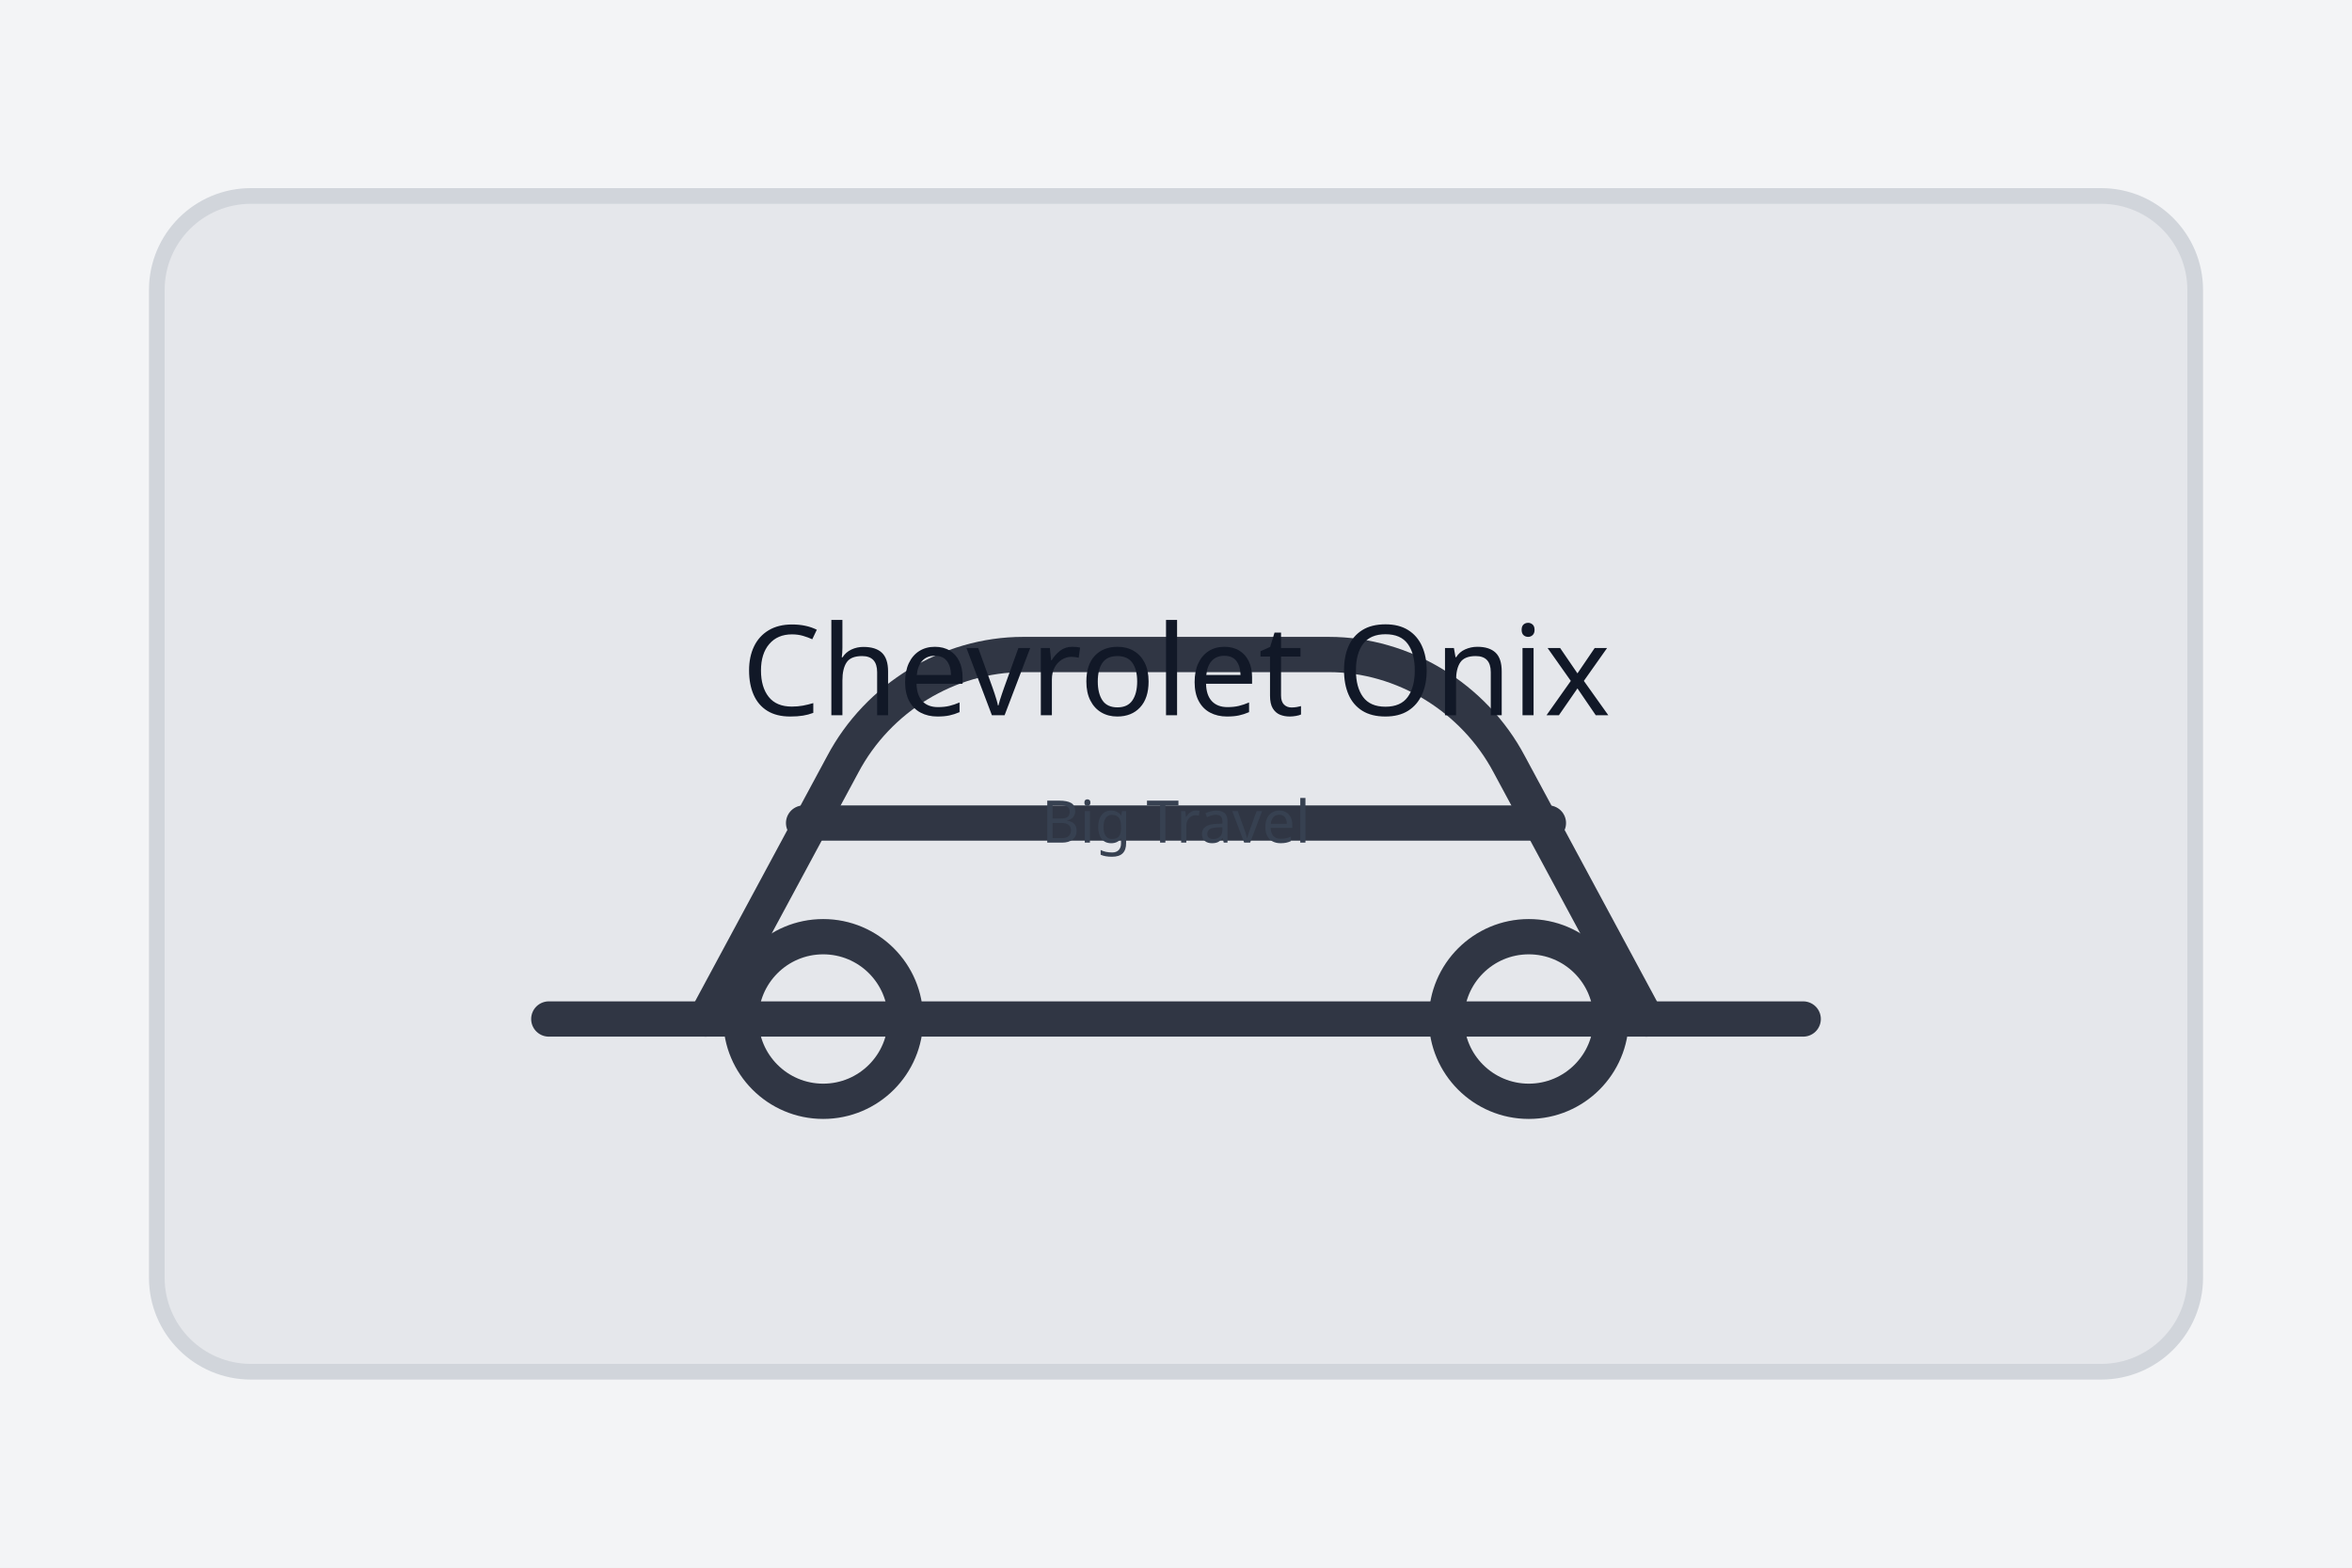
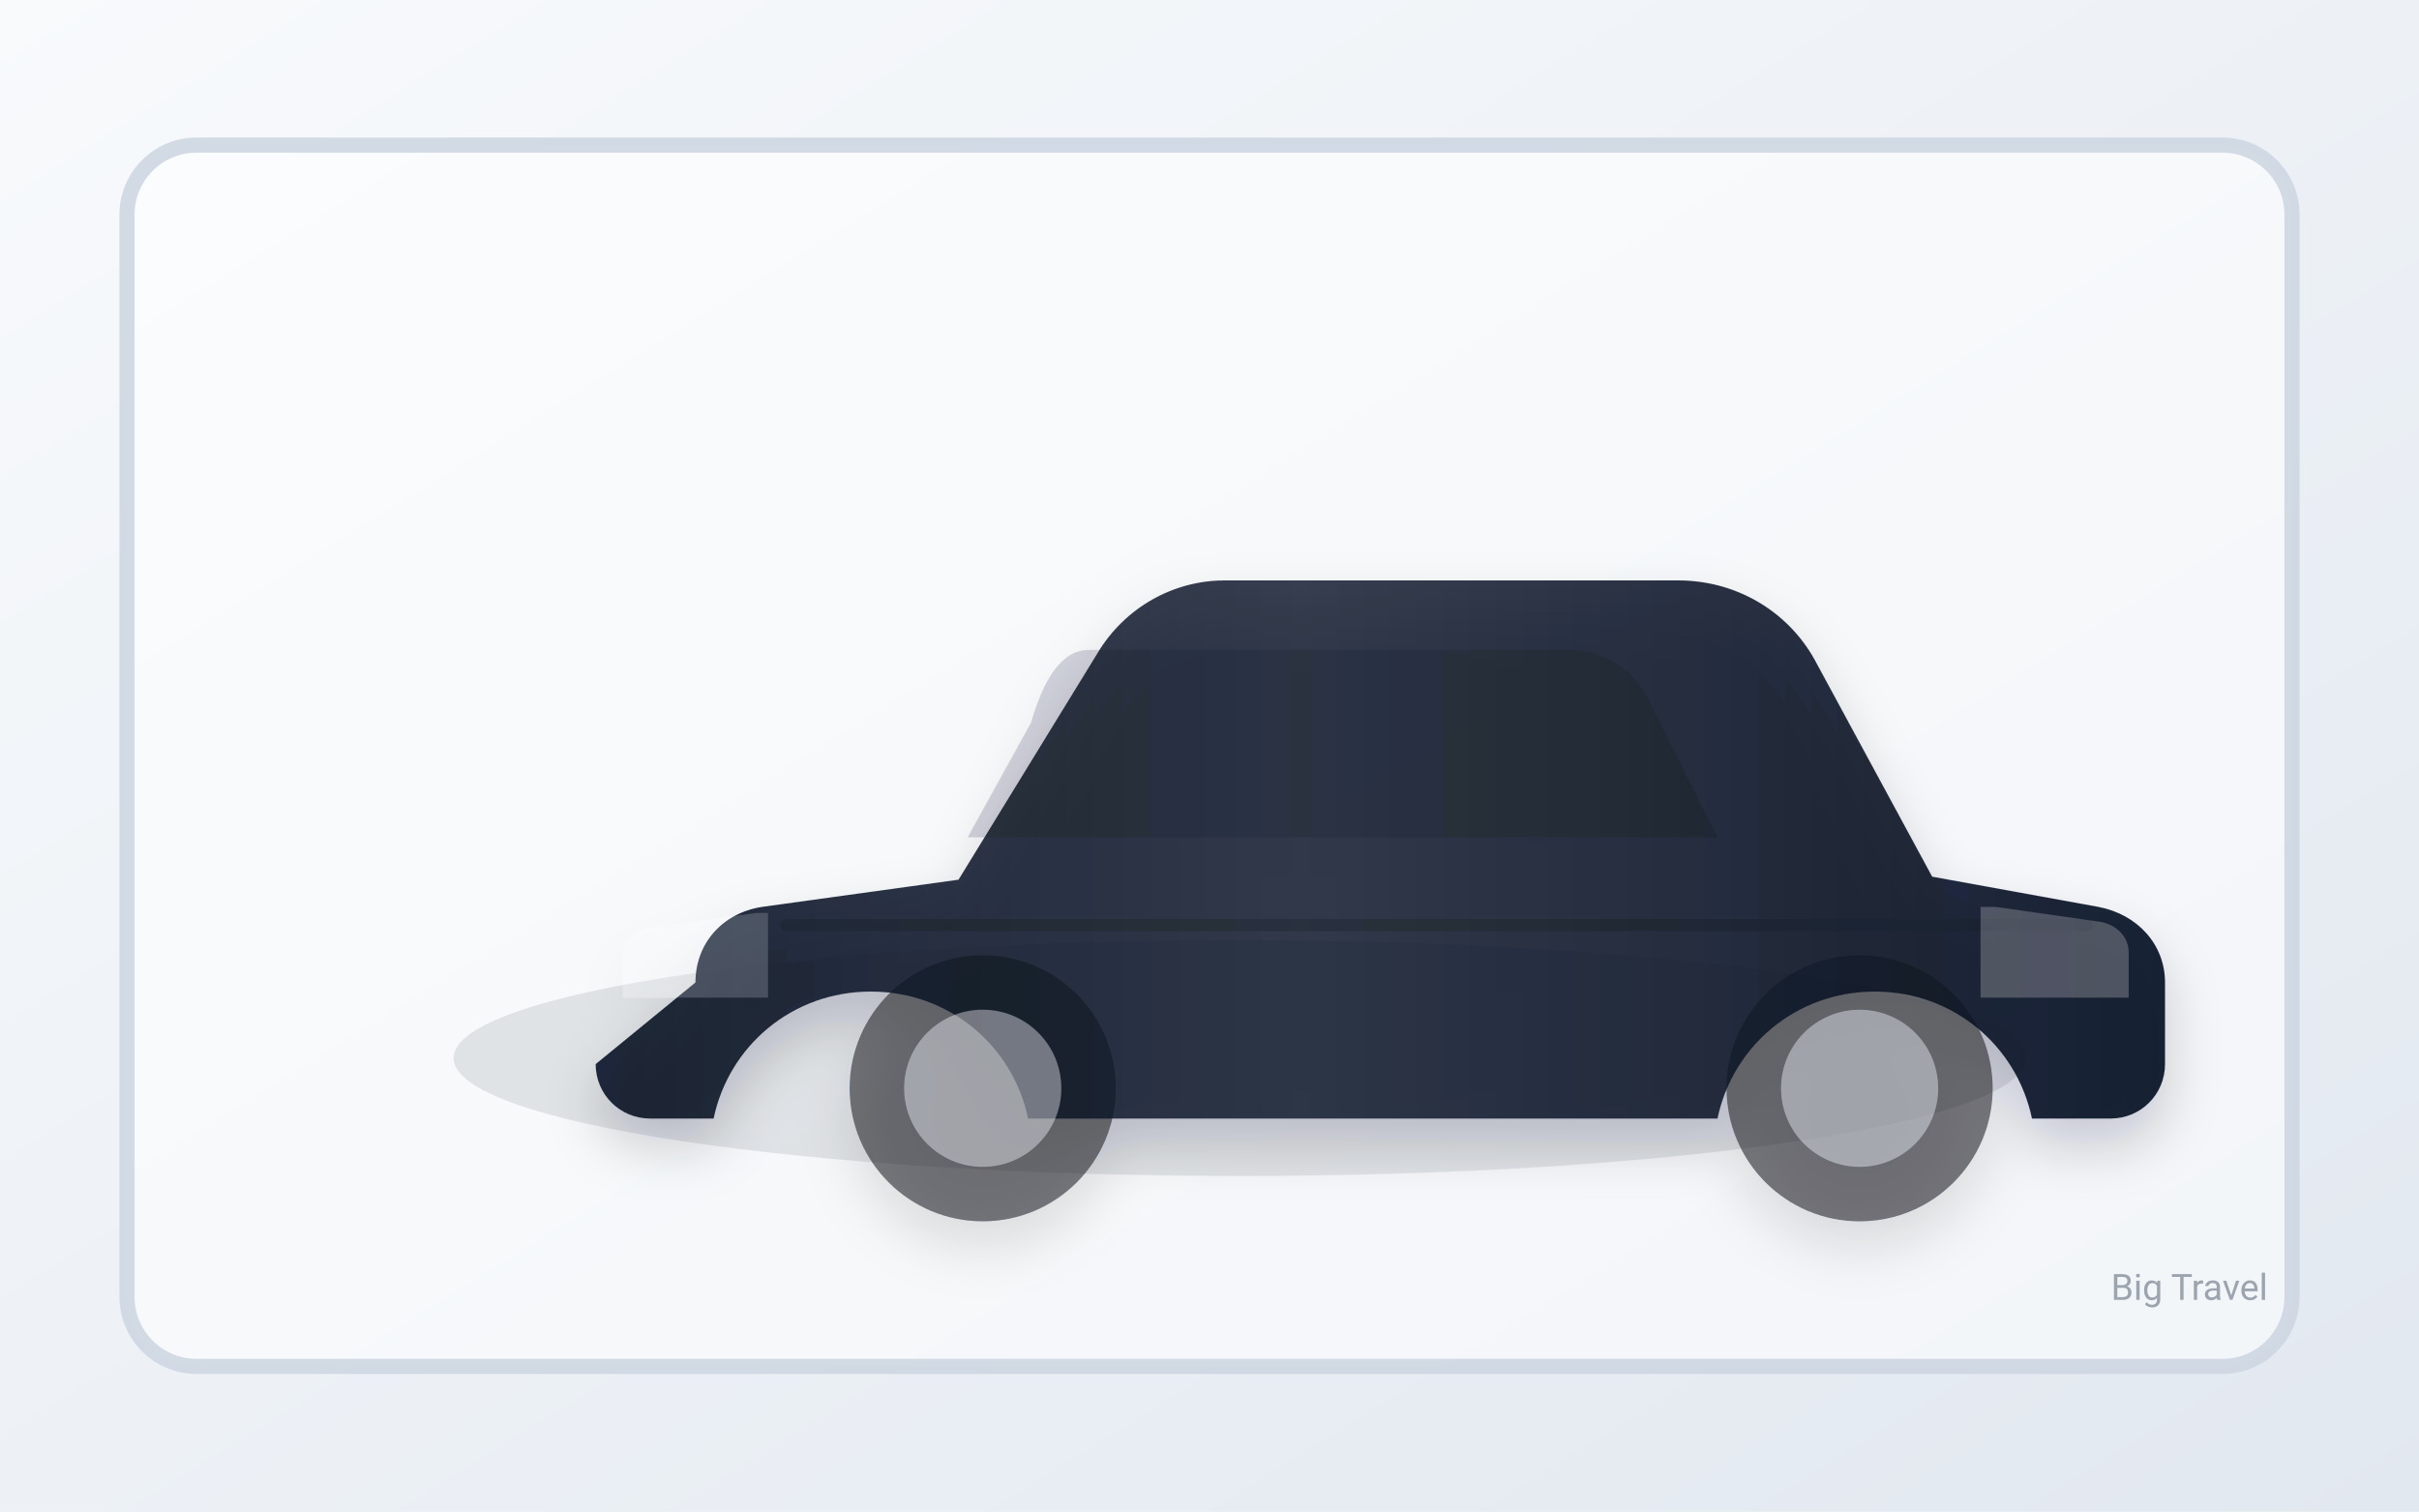
- <svg xmlns="http://www.w3.org/2000/svg" width="1200" height="800" viewBox="0 0 1200 800">
-   <rect width="1200" height="800" fill="#f3f4f6" />
-   <rect x="80" y="100" width="1040" height="600" rx="48" fill="#e5e7eb" stroke="#d1d5db" stroke-width="8" />
-   <g fill="none" stroke="#111827" stroke-width="18" stroke-linecap="round" stroke-linejoin="round" opacity="0.85">
-     <path d="M280 520h640" />
-     <path d="M360 520l70-130c18-34 54-56 92-56h156c38 0 74 22 92 56l70 130" />
-     <path d="M410 420h380" />
-     <circle cx="420" cy="520" r="42" />
-     <circle cx="780" cy="520" r="42" />
+ <svg xmlns="http://www.w3.org/2000/svg" width="1600" height="1000" viewBox="0 0 1600 1000">
+   <defs>
+     <linearGradient id="bg" x1="0" y1="0" x2="1" y2="1">
+       <stop offset="0%" stop-color="#f8fafc" />
+       <stop offset="100%" stop-color="#e2e8f0" />
+     </linearGradient>
+     <filter id="shadow" x="-20%" y="-20%" width="140%" height="140%">
+       <feDropShadow dx="0" dy="18" stdDeviation="18" flood-color="#0b1220" flood-opacity="0.20" />
+     </filter>
+     <linearGradient id="paint" x1="0" y1="0" x2="1" y2="0">
+       <stop offset="0%" stop-color="#0f172a" stop-opacity="0.92" />
+       <stop offset="45%" stop-color="#0f172a" stop-opacity="0.82" />
+       <stop offset="100%" stop-color="#0f172a" stop-opacity="0.95" />
+     </linearGradient>
+   </defs>
+   <rect width="1600" height="1000" fill="url(#bg)" />
+   <rect x="84" y="96" width="1432" height="808" rx="46" fill="#ffffff" fill-opacity="0.55" stroke="#cbd5e1" stroke-opacity="0.85" stroke-width="10" />
+   <ellipse cx="820" cy="700" rx="520" ry="78" fill="#0f172a" opacity="0.10" />
+   <g filter="url(#shadow)">
+     <path d="M460 650c0-26 18-46 44-50l130-18 92-150c18-30 50-48 84-48h300c38 0 72 20 90 52l78 144 110 20c26 5 44 25 44 50v54c0 20-16 36-36 36h-52c-10-48-52-84-104-84s-94 36-104 84H680c-10-48-52-84-104-84s-94 36-104 84h-42c-20 0-36-16-36-36z" fill="url(#paint)" />
+     <path d="M720 430h318c22 0 42 12 52 32l46 92H640l42-76c8-28 20-48 38-48z" fill="#0b1220" opacity="0.16" />
+     <path d="M520 612h860" stroke="#0b1220" stroke-opacity="0.20" stroke-width="8" stroke-linecap="round" />
+     <path d="M1320 600l70 10c10 2 18 10 18 20v30h-98v-60z" fill="#ffffff" opacity="0.22" />
+     <path d="M500 604l-70 10c-10 2-18 10-18 20v26h96v-56z" fill="#ffffff" opacity="0.18" />
+     <g>
+       <circle cx="650" cy="720" r="88" fill="#0b1220" opacity="0.55" />
+       <circle cx="650" cy="720" r="52" fill="#ffffff" opacity="0.40" />
+       <circle cx="1230" cy="720" r="88" fill="#0b1220" opacity="0.55" />
+       <circle cx="1230" cy="720" r="52" fill="#ffffff" opacity="0.40" />
+     </g>
  </g>
-   <text x="600" y="365" font-family="sans-serif" font-size="64" fill="#111827" text-anchor="middle">Chevrolet Onix</text>
-   <text x="600" y="430" font-family="sans-serif" font-size="30" fill="#374151" text-anchor="middle">Big Travel</text>
+   <text x="1500" y="860" font-family="system-ui, -apple-system, Segoe UI, Roboto, sans-serif" font-size="24" fill="#334155" text-anchor="end" opacity="0.45">Big Travel</text>
</svg>
